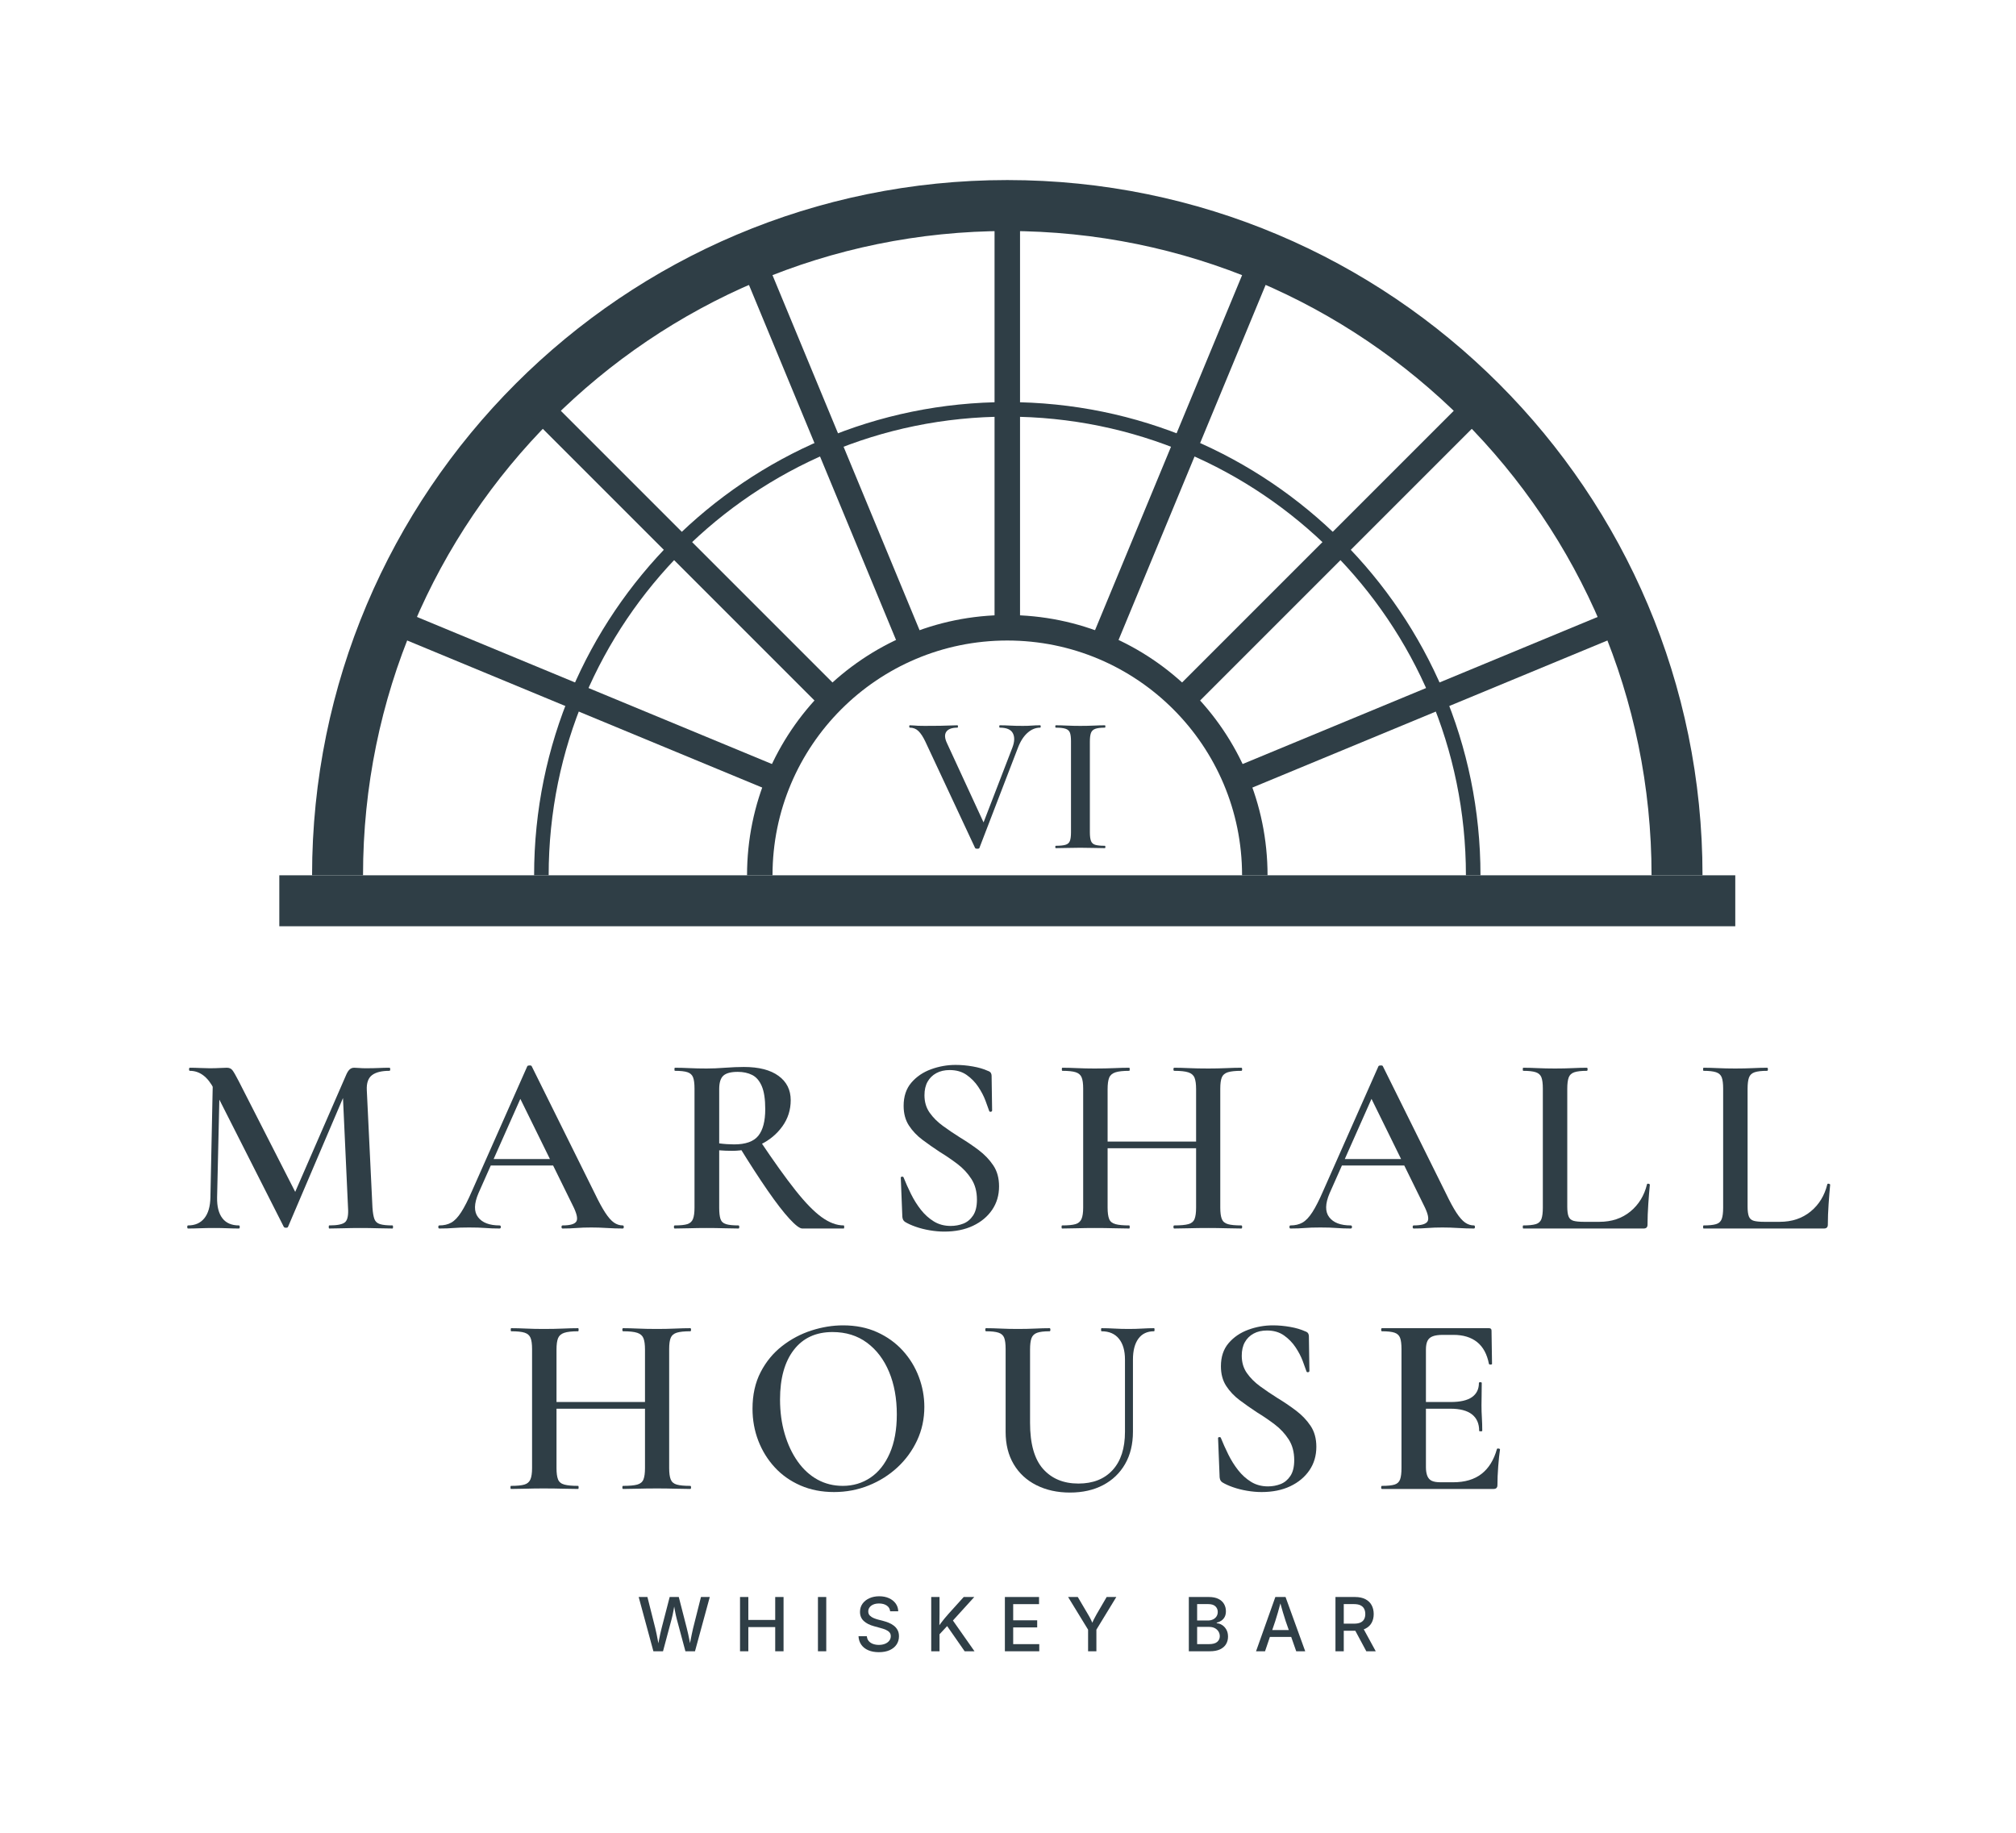
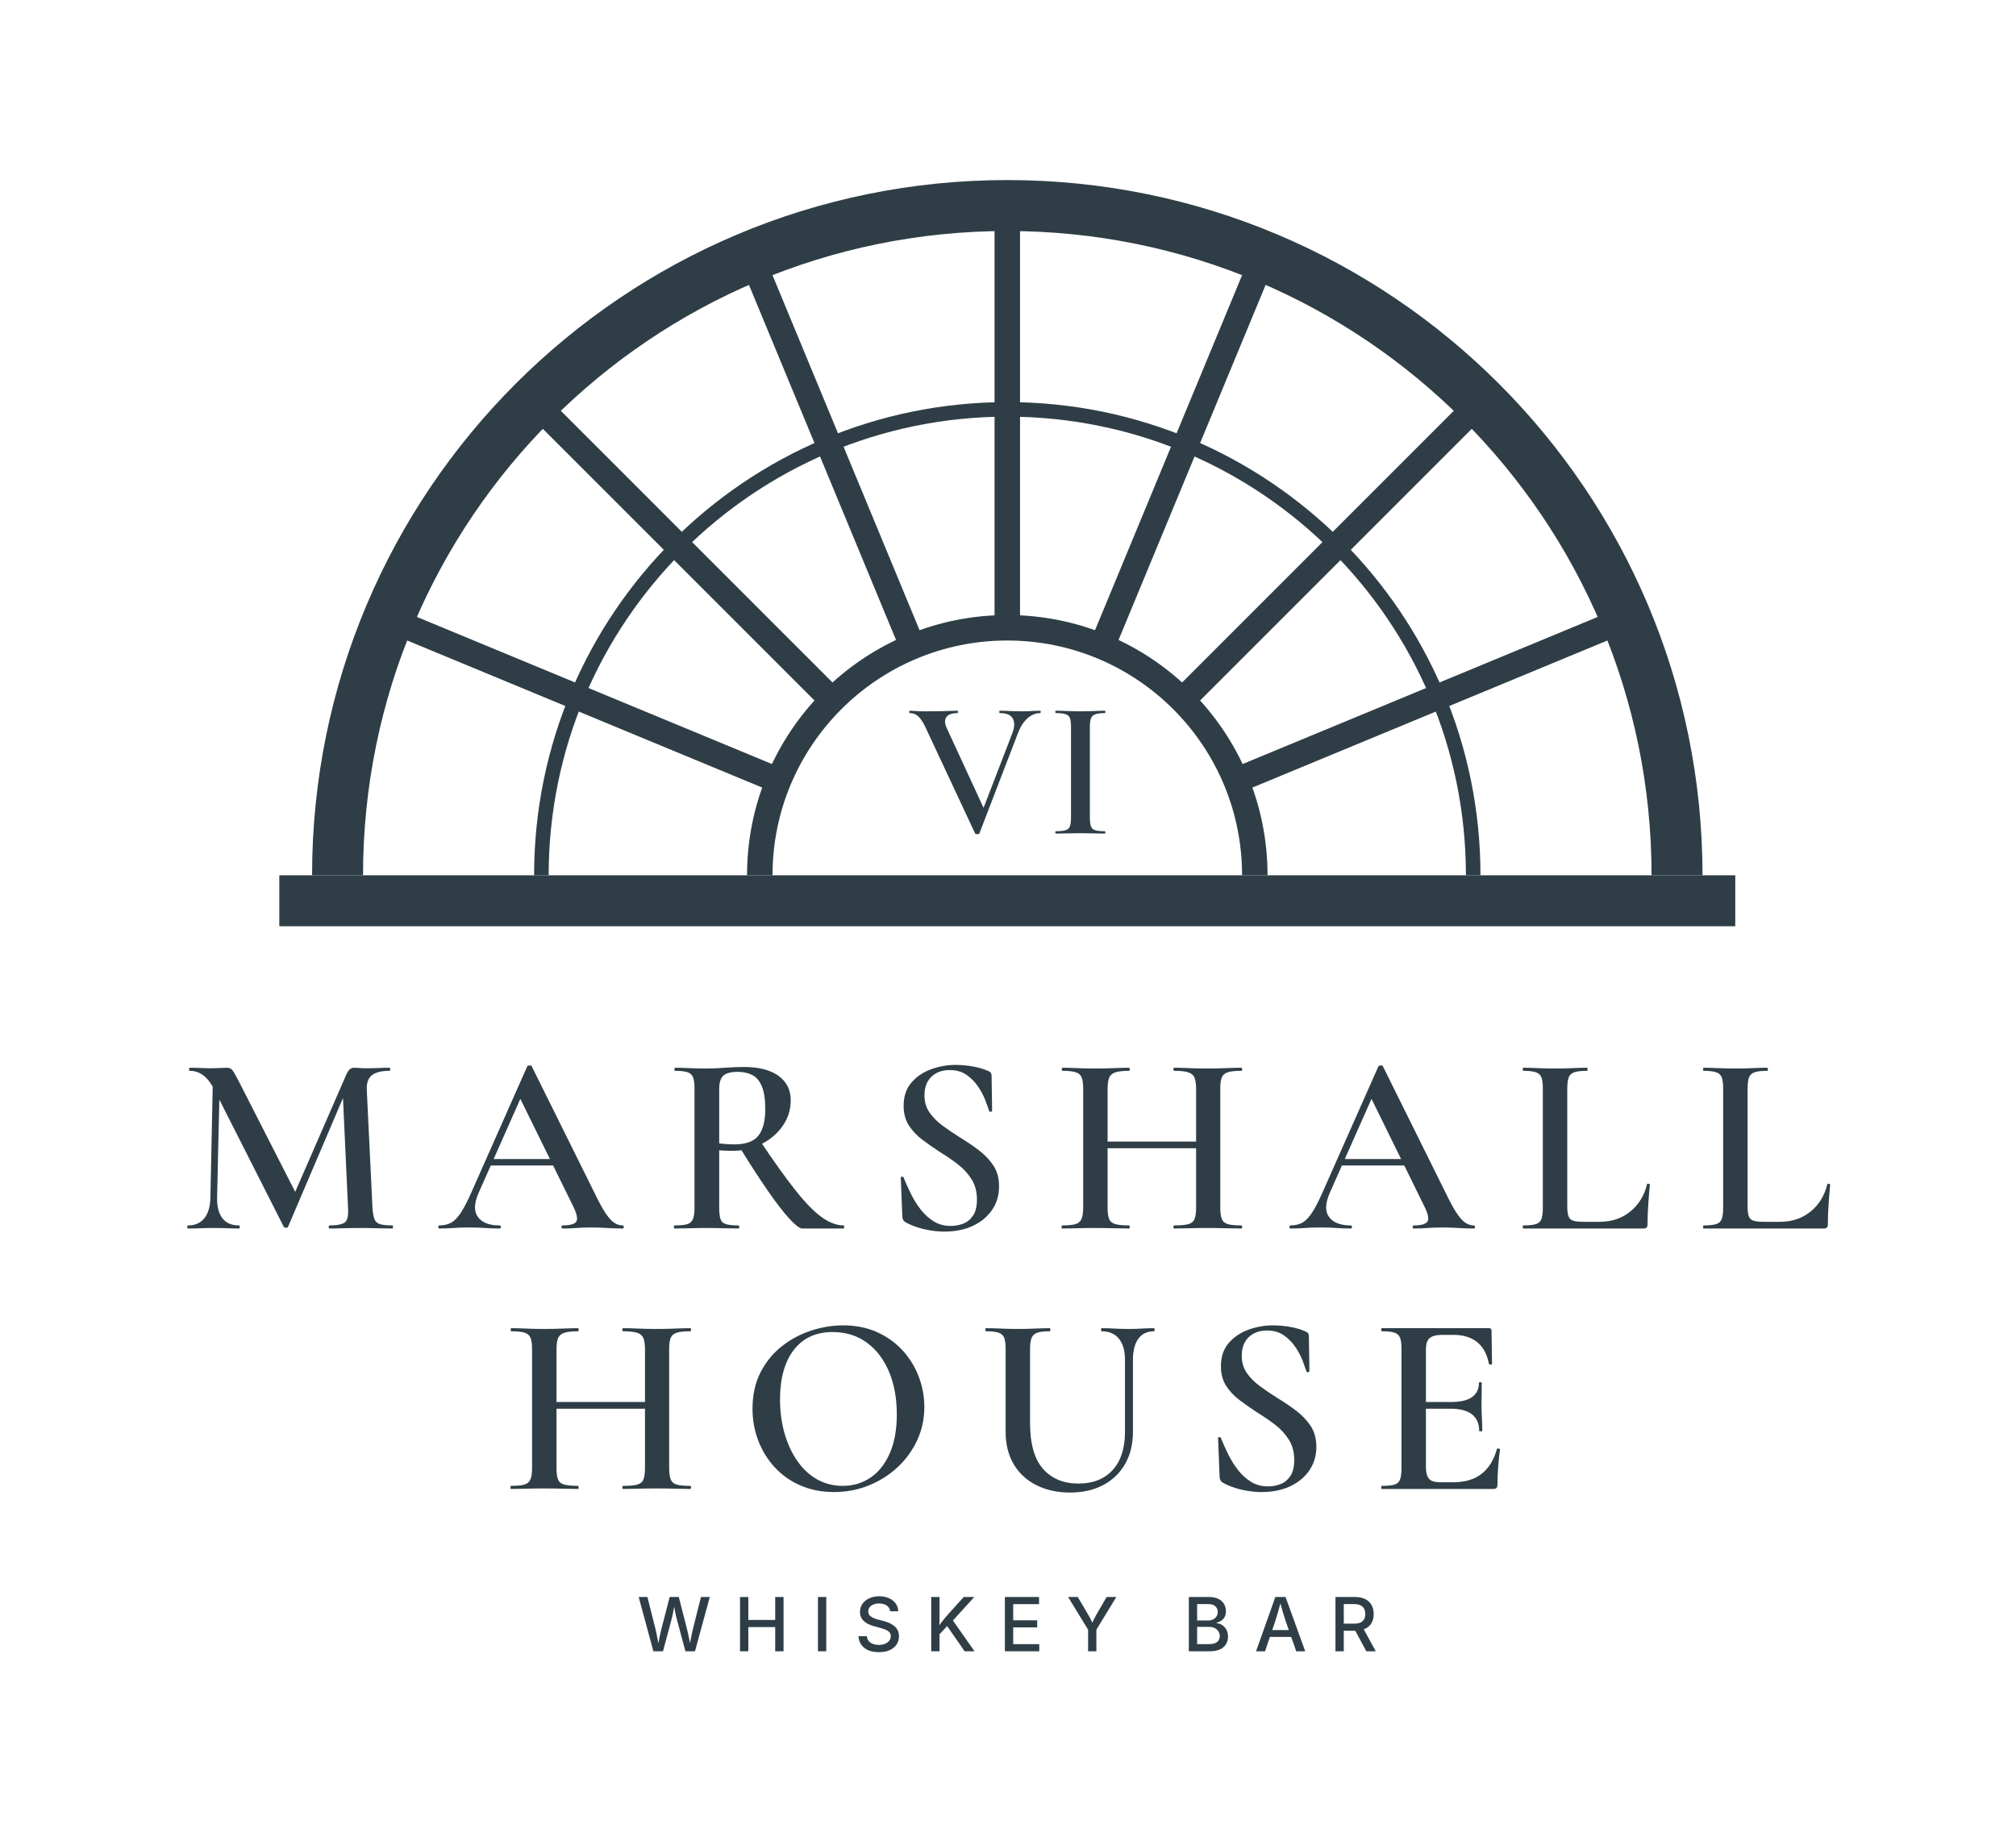
<svg xmlns="http://www.w3.org/2000/svg" viewBox="0 0 627 570" width="627" height="570">
  <g transform="translate(86.87 45.81) scale(2.2641)">
    <path d="M8.00 100 A92.00 92.00 0 0 1 192.00 100" fill="none" stroke="#2F3E46" stroke-width="7" />
    <path d="M36 100 A64 64 0 0 1 164 100" fill="none" stroke="#2F3E46" stroke-width="2" />
    <line x1="68.59" y1="86.99" x2="15.00" y2="64.79" stroke="#2F3E46" stroke-width="3.5" />
    <line x1="75.96" y1="75.96" x2="34.95" y2="34.95" stroke="#2F3E46" stroke-width="3.5" />
    <line x1="86.99" y1="68.59" x2="64.79" y2="15.00" stroke="#2F3E46" stroke-width="3.5" />
    <line x1="100.00" y1="66.00" x2="100.00" y2="8.00" stroke="#2F3E46" stroke-width="3.5" />
    <line x1="113.01" y1="68.59" x2="135.21" y2="15.00" stroke="#2F3E46" stroke-width="3.5" />
    <line x1="124.04" y1="75.96" x2="165.05" y2="34.95" stroke="#2F3E46" stroke-width="3.5" />
    <line x1="131.41" y1="86.99" x2="185.00" y2="64.79" stroke="#2F3E46" stroke-width="3.5" />
    <path d="M66 100 A34 34 0 0 1 134 100" fill="none" stroke="#2F3E46" stroke-width="3.5" />
    <rect x="0" y="100" width="200" height="7" fill="#2F3E46" />
-     <path transform="translate(86.53 96.27)" fill="#2F3E46" d="M17.982 -16.875Q18.063 -16.875 18.063 -16.713Q18.063 -16.551 17.982 -16.551Q17.037 -16.551 16.227 -15.822Q15.417 -15.093 14.904 -13.716L9.639 -0.027Q9.612 0.081 9.355 0.081Q9.099 0.081 9.045 -0.027L2.214 -14.634Q1.755 -15.606 1.269 -16.078Q0.783 -16.551 0.081 -16.551Q0.0 -16.551 0.0 -16.713Q0.0 -16.875 0.081 -16.875Q0.432 -16.875 0.661 -16.848Q0.891 -16.821 1.228 -16.808Q1.566 -16.794 2.133 -16.794Q3.429 -16.794 4.252 -16.808Q5.076 -16.821 5.63 -16.848Q6.183 -16.875 6.615 -16.875Q6.696 -16.875 6.696 -16.713Q6.696 -16.551 6.615 -16.551Q5.481 -16.551 5.089 -15.984Q4.698 -15.417 5.211 -14.364L10.422 -3.078L9.315 -1.215L14.175 -13.824Q14.634 -15.039 14.229 -15.795Q13.824 -16.551 12.447 -16.551Q12.366 -16.551 12.366 -16.713Q12.366 -16.875 12.447 -16.875Q13.176 -16.875 13.851 -16.834Q14.526 -16.794 15.606 -16.794Q16.362 -16.794 16.834 -16.834Q17.307 -16.875 17.982 -16.875Z" />
-     <path transform="translate(86.53 96.27)" fill="#2F3E46" d="M24.813 -2.187Q24.813 -1.404 24.962 -0.999Q25.11 -0.594 25.542 -0.459Q25.974 -0.324 26.865 -0.324Q26.946 -0.324 26.946 -0.162Q26.946 0.0 26.865 0.0Q26.19 0.0 25.353 -0.027Q24.516 -0.054 23.49 -0.054Q22.545 -0.054 21.681 -0.027Q20.817 0.0 20.142 0.0Q20.061 0.0 20.061 -0.162Q20.061 -0.324 20.142 -0.324Q21.006 -0.324 21.465 -0.459Q21.924 -0.594 22.072 -0.999Q22.221 -1.404 22.221 -2.187V-14.688Q22.221 -15.471 22.072 -15.863Q21.924 -16.254 21.465 -16.402Q21.006 -16.551 20.142 -16.551Q20.061 -16.551 20.061 -16.713Q20.061 -16.875 20.142 -16.875Q20.817 -16.875 21.681 -16.834Q22.545 -16.794 23.49 -16.794Q24.516 -16.794 25.367 -16.834Q26.217 -16.875 26.865 -16.875Q26.946 -16.875 26.946 -16.713Q26.946 -16.551 26.865 -16.551Q26.001 -16.551 25.556 -16.389Q25.11 -16.227 24.962 -15.822Q24.813 -15.417 24.813 -14.634Z" />
+     <path transform="translate(86.53 94.27)" fill="#2F3E46" d="M17.982 -16.875Q18.063 -16.875 18.063 -16.713Q18.063 -16.551 17.982 -16.551Q17.037 -16.551 16.227 -15.822Q15.417 -15.093 14.904 -13.716L9.639 -0.027Q9.612 0.081 9.355 0.081Q9.099 0.081 9.045 -0.027L2.214 -14.634Q1.755 -15.606 1.269 -16.078Q0.783 -16.551 0.081 -16.551Q0.0 -16.551 0.0 -16.713Q0.0 -16.875 0.081 -16.875Q0.432 -16.875 0.661 -16.848Q0.891 -16.821 1.228 -16.808Q1.566 -16.794 2.133 -16.794Q3.429 -16.794 4.252 -16.808Q5.076 -16.821 5.63 -16.848Q6.183 -16.875 6.615 -16.875Q6.696 -16.875 6.696 -16.713Q6.696 -16.551 6.615 -16.551Q5.481 -16.551 5.089 -15.984Q4.698 -15.417 5.211 -14.364L10.422 -3.078L9.315 -1.215L14.175 -13.824Q14.634 -15.039 14.229 -15.795Q13.824 -16.551 12.447 -16.551Q12.366 -16.551 12.366 -16.713Q12.366 -16.875 12.447 -16.875Q13.176 -16.875 13.851 -16.834Q14.526 -16.794 15.606 -16.794Q16.362 -16.794 16.834 -16.834Q17.307 -16.875 17.982 -16.875Z" />
+     <path transform="translate(86.53 94.27)" fill="#2F3E46" d="M24.813 -2.187Q24.813 -1.404 24.962 -0.999Q25.11 -0.594 25.542 -0.459Q25.974 -0.324 26.865 -0.324Q26.946 -0.324 26.946 -0.162Q26.946 0.0 26.865 0.0Q26.19 0.0 25.353 -0.027Q24.516 -0.054 23.49 -0.054Q22.545 -0.054 21.681 -0.027Q20.817 0.0 20.142 0.0Q20.061 0.0 20.061 -0.162Q20.061 -0.324 20.142 -0.324Q21.006 -0.324 21.465 -0.459Q21.924 -0.594 22.072 -0.999Q22.221 -1.404 22.221 -2.187V-14.688Q22.221 -15.471 22.072 -15.863Q21.924 -16.254 21.465 -16.402Q21.006 -16.551 20.142 -16.551Q20.061 -16.551 20.061 -16.713Q20.061 -16.875 20.142 -16.875Q20.817 -16.875 21.681 -16.834Q22.545 -16.794 23.49 -16.794Q24.516 -16.794 25.367 -16.834Q26.217 -16.875 26.865 -16.875Q26.946 -16.875 26.946 -16.713Q26.946 -16.551 26.865 -16.551Q26.001 -16.551 25.556 -16.389Q25.11 -16.227 24.962 -15.822Q24.813 -15.417 24.813 -14.634Z" />
  </g>
  <path transform="translate(56.00 382.07)" fill="#2F3E46" d="M9.44 -9.68 10.24 -48.16 12.4 -48.0 11.52 -9.68Q11.44 -5.44 13.16 -3.2Q14.88 -0.96 18.32 -0.96Q18.56 -0.96 18.56 -0.48Q18.56 0.0 18.32 0.0Q16.56 0.0 14.72 -0.08Q12.88 -0.16 10.56 -0.16Q8.16 -0.16 6.2 -0.08Q4.24 0.0 2.48 0.0Q2.24 0.0 2.24 -0.48Q2.24 -0.96 2.48 -0.96Q5.76 -0.96 7.56 -3.2Q9.36 -5.44 9.44 -9.68ZM66.08 -0.96Q66.24 -0.96 66.24 -0.48Q66.24 0.0 66.08 0.0Q64.0 0.0 61.44 -0.08Q58.88 -0.16 56.08 -0.16Q53.28 -0.16 50.84 -0.08Q48.4 0.0 46.4 0.0Q46.24 0.0 46.24 -0.48Q46.24 -0.96 46.4 -0.96Q50.24 -0.96 51.36 -2.0Q52.48 -3.04 52.24 -6.48L50.56 -43.04L54.08 -48.56L33.6 -0.56Q33.52 -0.24 32.96 -0.24Q32.4 -0.24 32.24 -0.56L10.56 -43.36Q7.68 -49.04 3.04 -49.04Q2.8 -49.04 2.8 -49.52Q2.8 -50.0 3.04 -50.0Q4.56 -50.0 6.28 -49.92Q8.0 -49.84 9.2 -49.84Q10.96 -49.84 12.36 -49.92Q13.76 -50.0 14.56 -50.0Q15.68 -50.0 16.28 -49.24Q16.88 -48.48 18.24 -45.84L36.24 -10.56L32.8 -4.48L51.76 -48.0Q52.24 -49.04 52.8 -49.52Q53.36 -50.0 54.16 -50.0Q54.88 -50.0 55.72 -49.92Q56.56 -49.84 57.76 -49.84Q60.16 -49.84 61.84 -49.92Q63.52 -50.0 65.12 -50.0Q65.36 -50.0 65.36 -49.52Q65.36 -49.04 65.12 -49.04Q61.44 -49.04 59.68 -47.68Q57.92 -46.32 58.08 -43.04L59.84 -6.48Q60.0 -4.16 60.44 -2.96Q60.88 -1.76 62.2 -1.36Q63.52 -0.96 66.08 -0.96Z" />
  <path transform="translate(56.00 382.07)" fill="#2F3E46" d="M95.12 -19.6 96.16 -21.6H118.56L119.12 -19.6ZM137.68 -0.96Q138.0 -0.96 138.0 -0.48Q138.0 0.0 137.68 0.0Q135.28 0.0 132.76 -0.16Q130.24 -0.32 127.92 -0.32Q125.28 -0.32 123.32 -0.16Q121.36 0.0 118.96 0.0Q118.64 0.0 118.64 -0.48Q118.64 -0.96 118.96 -0.96Q122.56 -0.96 123.28 -2.24Q124.0 -3.52 122.08 -7.28L105.36 -41.28L108.64 -46.64L92.8 -10.96Q90.72 -6.08 92.68 -3.52Q94.64 -0.96 99.36 -0.96Q99.76 -0.96 99.76 -0.48Q99.76 0.0 99.36 0.0Q96.96 0.0 94.96 -0.16Q92.96 -0.32 89.92 -0.32Q86.88 -0.32 85.08 -0.16Q83.28 0.0 80.64 0.0Q80.32 0.0 80.32 -0.48Q80.32 -0.96 80.64 -0.96Q82.8 -0.96 84.36 -1.84Q85.92 -2.72 87.44 -5.08Q88.96 -7.44 90.8 -11.68L108.0 -50.48Q108.16 -50.72 108.72 -50.72Q109.28 -50.72 109.36 -50.48L128.96 -10.96Q130.8 -7.12 132.24 -4.92Q133.68 -2.72 134.96 -1.84Q136.24 -0.96 137.68 -0.96Z" />
  <path transform="translate(56.00 382.07)" fill="#2F3E46" d="M193.52 0.0Q192.32 0.0 189.52 -3.04Q186.72 -6.08 182.76 -11.8Q178.8 -17.52 173.92 -25.44L180.32 -27.36Q186.8 -17.68 191.4 -11.88Q196 -6.08 199.56 -3.52Q203.12 -0.96 206.4 -0.96Q206.56 -0.96 206.56 -0.48Q206.56 0.0 206.4 0.0Q201.36 0.0 198.2 0.0Q195.04 0.0 193.52 0.0ZM175.36 -50.24Q182.32 -50.24 186.12 -47.48Q189.92 -44.72 189.92 -39.92Q189.92 -35.36 187.32 -31.76Q184.72 -28.16 180.6 -26.16Q176.48 -24.16 171.76 -24.16Q170.8 -24.16 169.68 -24.2Q168.56 -24.24 167.68 -24.32V-6.48Q167.68 -4.16 168.08 -2.96Q168.48 -1.76 169.8 -1.36Q171.12 -0.96 173.68 -0.96Q173.92 -0.96 173.92 -0.48Q173.92 0.0 173.68 0.0Q171.68 0.0 169.2 -0.08Q166.72 -0.16 163.76 -0.16Q160.96 -0.16 158.4 -0.08Q155.84 0.0 153.84 0.0Q153.6 0.0 153.6 -0.48Q153.6 -0.96 153.84 -0.96Q156.48 -0.96 157.76 -1.36Q159.04 -1.76 159.52 -2.96Q160 -4.16 160 -6.48V-43.52Q160 -45.84 159.56 -47.0Q159.12 -48.16 157.84 -48.6Q156.56 -49.04 153.92 -49.04Q153.76 -49.04 153.76 -49.52Q153.76 -50.0 153.92 -50.0Q155.92 -50.0 158.44 -49.88Q160.96 -49.76 163.76 -49.76Q166.32 -49.76 169.52 -50.0Q172.72 -50.24 175.36 -50.24ZM182 -37.12Q182 -41.76 180.92 -44.28Q179.84 -46.8 177.92 -47.76Q176 -48.72 173.44 -48.72Q170.32 -48.72 169.0 -47.56Q167.68 -46.4 167.68 -43.36V-26.48Q168.8 -26.32 170.08 -26.24Q171.36 -26.16 172.32 -26.16Q177.68 -26.16 179.84 -28.84Q182 -31.52 182 -37.12Z" />
  <path transform="translate(56.00 382.07)" fill="#2F3E46" d="M231.52 -41.44Q231.52 -38.32 233.12 -36.04Q234.72 -33.76 237.24 -31.92Q239.76 -30.08 242.56 -28.32Q245.6 -26.48 248.36 -24.4Q251.12 -22.32 252.92 -19.64Q254.72 -16.96 254.72 -13.12Q254.72 -8.96 252.56 -5.8Q250.4 -2.64 246.6 -0.84Q242.8 0.96 237.68 0.96Q235.52 0.96 233.16 0.56Q230.8 0.16 228.76 -0.56Q226.72 -1.28 225.44 -2.08Q225.12 -2.32 224.92 -2.64Q224.72 -2.96 224.64 -3.6L224.16 -15.68Q224.08 -16.08 224.52 -16.12Q224.96 -16.16 225.04 -15.84Q226 -13.44 227.32 -10.76Q228.64 -8.08 230.4 -5.84Q232.16 -3.6 234.44 -2.2Q236.72 -0.8 239.68 -0.8Q241.76 -0.8 243.6 -1.52Q245.44 -2.24 246.64 -4.04Q247.84 -5.84 247.84 -8.96Q247.84 -12.72 246.12 -15.4Q244.4 -18.08 241.76 -20.08Q239.12 -22.08 236.24 -23.84Q233.44 -25.68 230.88 -27.6Q228.32 -29.52 226.68 -32.04Q225.04 -34.56 225.04 -38.16Q225.04 -42.56 227.44 -45.36Q229.84 -48.16 233.56 -49.52Q237.28 -50.88 241.2 -50.88Q243.84 -50.88 246.56 -50.4Q249.28 -49.92 251.2 -49.04Q251.92 -48.8 252.16 -48.4Q252.4 -48.0 252.4 -47.52L252.56 -36.72Q252.56 -36.4 252.2 -36.32Q251.84 -36.24 251.68 -36.48Q251.28 -37.68 250.48 -39.8Q249.68 -41.92 248.24 -44.08Q246.8 -46.24 244.64 -47.76Q242.48 -49.28 239.36 -49.28Q236.96 -49.28 235.2 -48.32Q233.44 -47.36 232.48 -45.64Q231.52 -43.92 231.52 -41.44Z" />
  <path transform="translate(56.00 382.07)" fill="#2F3E46" d="M316 -43.36Q316 -45.68 315.52 -46.88Q315.04 -48.08 313.6 -48.56Q312.16 -49.04 309.2 -49.04Q308.96 -49.04 308.96 -49.52Q308.96 -50.0 309.2 -50.0Q311.2 -50.0 313.8 -49.88Q316.4 -49.76 319.84 -49.76Q322.64 -49.76 325.36 -49.88Q328.08 -50.0 330.08 -50.0Q330.32 -50.0 330.32 -49.52Q330.32 -49.04 330.08 -49.04Q327.28 -49.04 325.88 -48.6Q324.48 -48.16 324.0 -47.0Q323.52 -45.84 323.52 -43.52V-6.48Q323.52 -4.16 324.0 -2.96Q324.48 -1.76 325.88 -1.36Q327.28 -0.96 330.08 -0.96Q330.32 -0.96 330.32 -0.48Q330.32 0.0 330.08 0.0Q328.08 0.0 325.36 -0.08Q322.64 -0.16 319.84 -0.16Q316.4 -0.16 313.8 -0.08Q311.2 0.0 309.2 0.0Q308.96 0.0 308.96 -0.48Q308.96 -0.96 309.2 -0.96Q312.16 -0.96 313.6 -1.36Q315.04 -1.76 315.52 -2.96Q316 -4.16 316 -6.48ZM284.4 -24.96V-27.04H319.44V-24.96ZM280.88 -6.48V-43.52Q280.88 -45.84 280.4 -47.0Q279.92 -48.16 278.56 -48.6Q277.2 -49.04 274.4 -49.04Q274.24 -49.04 274.24 -49.52Q274.24 -50.0 274.4 -50.0Q276.48 -50.0 279.04 -49.88Q281.6 -49.76 284.4 -49.76Q287.84 -49.76 290.48 -49.88Q293.12 -50.0 295.2 -50.0Q295.36 -50.0 295.36 -49.52Q295.36 -49.04 295.2 -49.04Q292.32 -49.04 290.88 -48.56Q289.44 -48.08 288.96 -46.88Q288.48 -45.68 288.48 -43.36V-6.48Q288.48 -4.16 288.96 -2.96Q289.44 -1.76 290.92 -1.36Q292.4 -0.96 295.2 -0.96Q295.36 -0.96 295.36 -0.48Q295.36 0.0 295.2 0.0Q293.04 0.0 290.44 -0.08Q287.84 -0.16 284.4 -0.16Q281.6 -0.16 278.96 -0.08Q276.32 0.0 274.32 0.0Q274.16 0.0 274.16 -0.48Q274.16 -0.96 274.32 -0.96Q277.12 -0.96 278.48 -1.36Q279.84 -1.76 280.36 -2.96Q280.88 -4.16 280.88 -6.48Z" />
  <path transform="translate(56.00 382.07)" fill="#2F3E46" d="M359.84 -19.6 360.88 -21.6H383.28L383.84 -19.6ZM402.4 -0.96Q402.72 -0.96 402.72 -0.48Q402.72 0.0 402.4 0.0Q400 0.0 397.48 -0.16Q394.96 -0.32 392.64 -0.32Q390 -0.32 388.04 -0.16Q386.08 0.0 383.68 0.0Q383.36 0.0 383.36 -0.48Q383.36 -0.96 383.68 -0.96Q387.28 -0.96 388.0 -2.24Q388.72 -3.52 386.8 -7.28L370.08 -41.28L373.36 -46.64L357.52 -10.96Q355.44 -6.08 357.4 -3.52Q359.36 -0.96 364.08 -0.96Q364.48 -0.96 364.48 -0.48Q364.48 0.0 364.08 0.0Q361.68 0.0 359.68 -0.16Q357.68 -0.32 354.64 -0.32Q351.6 -0.32 349.8 -0.16Q348 0.0 345.36 0.0Q345.04 0.0 345.04 -0.48Q345.04 -0.96 345.36 -0.96Q347.52 -0.96 349.08 -1.84Q350.64 -2.72 352.16 -5.08Q353.68 -7.44 355.52 -11.68L372.72 -50.48Q372.88 -50.72 373.44 -50.72Q374 -50.72 374.08 -50.48L393.68 -10.96Q395.52 -7.12 396.96 -4.92Q398.4 -2.72 399.68 -1.84Q400.96 -0.96 402.4 -0.96Z" />
  <path transform="translate(56.00 382.07)" fill="#2F3E46" d="M431.44 -43.44V-6.8Q431.44 -4.8 431.84 -3.76Q432.24 -2.72 433.36 -2.4Q434.48 -2.08 436.64 -2.08H441.44Q447.12 -2.08 451.04 -5.28Q454.96 -8.48 456.24 -13.76Q456.32 -14.0 456.72 -13.92Q457.12 -13.84 457.12 -13.6Q456.88 -11.12 456.64 -7.64Q456.4 -4.16 456.4 -1.2Q456.4 0.0 455.2 0.0H417.76Q417.6 0.0 417.6 -0.48Q417.6 -0.96 417.76 -0.96Q420.32 -0.96 421.64 -1.36Q422.96 -1.76 423.4 -2.96Q423.84 -4.16 423.84 -6.48V-43.52Q423.84 -45.84 423.4 -47.0Q422.96 -48.16 421.64 -48.6Q420.32 -49.04 417.76 -49.04Q417.6 -49.04 417.6 -49.52Q417.6 -50.0 417.76 -50.0Q419.68 -50.0 422.24 -49.88Q424.8 -49.76 427.6 -49.76Q430.56 -49.76 433.08 -49.88Q435.6 -50.0 437.52 -50.0Q437.76 -50.0 437.76 -49.52Q437.76 -49.04 437.52 -49.04Q434.96 -49.04 433.64 -48.6Q432.32 -48.16 431.88 -46.96Q431.44 -45.76 431.44 -43.44Z" />
  <path transform="translate(56.00 382.07)" fill="#2F3E46" d="M487.52 -43.44V-6.8Q487.52 -4.8 487.92 -3.76Q488.32 -2.72 489.44 -2.4Q490.56 -2.08 492.72 -2.08H497.52Q503.2 -2.08 507.12 -5.28Q511.04 -8.48 512.32 -13.76Q512.4 -14.0 512.8 -13.92Q513.2 -13.84 513.2 -13.6Q512.96 -11.12 512.72 -7.64Q512.48 -4.16 512.48 -1.2Q512.48 0.0 511.28 0.0H473.84Q473.68 0.0 473.68 -0.48Q473.68 -0.96 473.84 -0.96Q476.4 -0.96 477.72 -1.36Q479.04 -1.76 479.48 -2.96Q479.92 -4.16 479.92 -6.48V-43.52Q479.92 -45.84 479.48 -47.0Q479.04 -48.16 477.72 -48.6Q476.4 -49.04 473.84 -49.04Q473.68 -49.04 473.68 -49.52Q473.68 -50.0 473.84 -50.0Q475.76 -50.0 478.32 -49.88Q480.88 -49.76 483.68 -49.76Q486.64 -49.76 489.16 -49.88Q491.68 -50.0 493.6 -50.0Q493.84 -50.0 493.84 -49.52Q493.84 -49.04 493.6 -49.04Q491.04 -49.04 489.72 -48.6Q488.4 -48.16 487.96 -46.96Q487.52 -45.76 487.52 -43.44Z" />
  <path transform="translate(156.36 463.07)" fill="#2F3E46" d="M44.24 -43.36Q44.24 -45.68 43.76 -46.88Q43.28 -48.08 41.84 -48.56Q40.4 -49.04 37.44 -49.04Q37.2 -49.04 37.2 -49.52Q37.2 -50.0 37.44 -50.0Q39.44 -50.0 42.04 -49.88Q44.64 -49.76 48.08 -49.76Q50.88 -49.76 53.6 -49.88Q56.32 -50.0 58.32 -50.0Q58.56 -50.0 58.56 -49.52Q58.56 -49.04 58.32 -49.04Q55.52 -49.04 54.12 -48.6Q52.72 -48.16 52.24 -47.0Q51.76 -45.84 51.76 -43.52V-6.48Q51.76 -4.16 52.24 -2.96Q52.72 -1.76 54.12 -1.36Q55.52 -0.96 58.32 -0.96Q58.56 -0.96 58.56 -0.48Q58.56 0.0 58.32 0.0Q56.32 0.0 53.6 -0.08Q50.88 -0.16 48.08 -0.16Q44.64 -0.16 42.04 -0.08Q39.44 0.0 37.44 0.0Q37.2 0.0 37.2 -0.48Q37.2 -0.96 37.44 -0.96Q40.4 -0.96 41.84 -1.36Q43.28 -1.76 43.76 -2.96Q44.24 -4.16 44.24 -6.48ZM12.64 -24.96V-27.04H47.68V-24.96ZM9.12 -6.48V-43.52Q9.12 -45.84 8.64 -47.0Q8.16 -48.16 6.8 -48.6Q5.44 -49.04 2.64 -49.04Q2.48 -49.04 2.48 -49.52Q2.48 -50.0 2.64 -50.0Q4.72 -50.0 7.28 -49.88Q9.84 -49.76 12.64 -49.76Q16.08 -49.76 18.72 -49.88Q21.36 -50.0 23.44 -50.0Q23.6 -50.0 23.6 -49.52Q23.6 -49.04 23.44 -49.04Q20.56 -49.04 19.12 -48.56Q17.68 -48.08 17.2 -46.88Q16.72 -45.68 16.72 -43.36V-6.48Q16.72 -4.16 17.2 -2.96Q17.68 -1.76 19.16 -1.36Q20.64 -0.96 23.44 -0.96Q23.6 -0.96 23.6 -0.48Q23.6 0.0 23.44 0.0Q21.28 0.0 18.68 -0.08Q16.08 -0.16 12.64 -0.16Q9.84 -0.16 7.2 -0.08Q4.56 0.0 2.56 0.0Q2.4 0.0 2.4 -0.48Q2.4 -0.96 2.56 -0.96Q5.36 -0.96 6.72 -1.36Q8.08 -1.76 8.6 -2.96Q9.12 -4.16 9.12 -6.48Z" />
  <path transform="translate(156.36 463.07)" fill="#2F3E46" d="M103.04 0.96Q97.28 0.96 92.6 -1.08Q87.92 -3.12 84.6 -6.72Q81.28 -10.32 79.48 -15.0Q77.68 -19.68 77.68 -24.96Q77.68 -31.44 80.2 -36.32Q82.72 -41.2 86.88 -44.44Q91.04 -47.68 96.0 -49.28Q100.96 -50.88 105.84 -50.88Q111.76 -50.88 116.44 -48.76Q121.12 -46.64 124.4 -43.04Q127.68 -39.44 129.4 -34.88Q131.12 -30.32 131.12 -25.52Q131.12 -19.92 128.88 -15.12Q126.64 -10.32 122.76 -6.72Q118.88 -3.12 113.8 -1.08Q108.72 0.96 103.04 0.96ZM105.76 -0.96Q110.56 -0.96 114.36 -3.52Q118.16 -6.08 120.36 -11.08Q122.56 -16.08 122.56 -23.2Q122.56 -30.64 120.16 -36.4Q117.76 -42.16 113.28 -45.48Q108.8 -48.8 102.56 -48.8Q94.8 -48.8 90.52 -43.24Q86.24 -37.68 86.24 -27.84Q86.24 -22.08 87.68 -17.16Q89.12 -12.24 91.72 -8.56Q94.32 -4.88 97.88 -2.92Q101.44 -0.96 105.76 -0.96Z" />
  <path transform="translate(156.36 463.07)" fill="#2F3E46" d="M193.52 -40.24Q193.52 -44.4 191.64 -46.72Q189.76 -49.04 186.24 -49.04Q186.08 -49.04 186.08 -49.52Q186.08 -50.0 186.24 -50.0Q188.24 -50.0 190.28 -49.88Q192.32 -49.76 194.72 -49.76Q196.8 -49.76 198.84 -49.88Q200.88 -50.0 202.56 -50.0Q202.72 -50.0 202.72 -49.52Q202.72 -49.04 202.56 -49.04Q199.36 -49.04 197.68 -46.72Q196.0 -44.4 196.0 -40.24V-17.84Q196.0 -12.0 193.56 -7.76Q191.12 -3.52 186.72 -1.2Q182.32 1.12 176.4 1.12Q170.56 1.12 166.0 -1.16Q161.44 -3.44 158.92 -7.68Q156.4 -11.92 156.4 -17.76V-43.52Q156.4 -45.84 155.96 -47.0Q155.52 -48.16 154.2 -48.6Q152.88 -49.04 150.32 -49.04Q150.08 -49.04 150.08 -49.52Q150.08 -50.0 150.32 -50.0Q152.32 -50.0 154.84 -49.88Q157.36 -49.76 160.16 -49.76Q163.12 -49.76 165.6 -49.88Q168.08 -50.0 170.08 -50.0Q170.32 -50.0 170.32 -49.52Q170.32 -49.04 170.08 -49.04Q167.44 -49.04 166.16 -48.56Q164.88 -48.08 164.44 -46.88Q164.0 -45.68 164.0 -43.36V-20.56Q164.0 -10.8 168.04 -6.24Q172.08 -1.68 179.04 -1.68Q185.84 -1.68 189.68 -5.88Q193.52 -10.08 193.52 -17.76Z" />
  <path transform="translate(156.36 463.07)" fill="#2F3E46" d="M229.84 -41.44Q229.84 -38.32 231.44 -36.04Q233.04 -33.76 235.56 -31.92Q238.08 -30.08 240.88 -28.32Q243.92 -26.48 246.68 -24.4Q249.44 -22.32 251.24 -19.64Q253.04 -16.96 253.04 -13.12Q253.04 -8.96 250.88 -5.8Q248.72 -2.64 244.92 -0.84Q241.12 0.96 236.0 0.96Q233.84 0.96 231.48 0.56Q229.12 0.16 227.08 -0.56Q225.04 -1.28 223.76 -2.08Q223.44 -2.32 223.24 -2.64Q223.04 -2.96 222.96 -3.6L222.48 -15.68Q222.4 -16.08 222.84 -16.12Q223.28 -16.16 223.36 -15.84Q224.32 -13.44 225.64 -10.76Q226.96 -8.08 228.72 -5.84Q230.48 -3.6 232.76 -2.2Q235.04 -0.8 238.0 -0.8Q240.08 -0.8 241.92 -1.52Q243.76 -2.24 244.96 -4.04Q246.16 -5.84 246.16 -8.96Q246.16 -12.72 244.44 -15.4Q242.72 -18.08 240.08 -20.08Q237.44 -22.08 234.56 -23.84Q231.76 -25.68 229.2 -27.6Q226.64 -29.52 225.0 -32.04Q223.36 -34.56 223.36 -38.16Q223.36 -42.56 225.76 -45.36Q228.16 -48.16 231.88 -49.52Q235.6 -50.88 239.52 -50.88Q242.16 -50.88 244.88 -50.4Q247.6 -49.92 249.52 -49.04Q250.24 -48.8 250.48 -48.4Q250.72 -48.0 250.72 -47.52L250.88 -36.72Q250.88 -36.4 250.52 -36.32Q250.16 -36.24 250.0 -36.48Q249.6 -37.68 248.8 -39.8Q248.0 -41.92 246.56 -44.08Q245.12 -46.24 242.96 -47.76Q240.8 -49.28 237.68 -49.28Q235.28 -49.28 233.52 -48.32Q231.76 -47.36 230.8 -45.64Q229.84 -43.92 229.84 -41.44Z" />
  <path transform="translate(156.36 463.07)" fill="#2F3E46" d="M308.16 0.0H273.44Q273.2 0.0 273.2 -0.48Q273.2 -0.96 273.44 -0.96Q276.08 -0.96 277.36 -1.36Q278.64 -1.76 279.08 -2.96Q279.52 -4.16 279.52 -6.48V-43.52Q279.52 -45.84 279.08 -47.0Q278.64 -48.16 277.36 -48.6Q276.08 -49.04 273.44 -49.04Q273.2 -49.04 273.2 -49.52Q273.2 -50.0 273.44 -50.0H306.72Q307.52 -50.0 307.52 -49.28L307.68 -38.88Q307.68 -38.72 307.28 -38.68Q306.88 -38.64 306.72 -38.88Q305.84 -43.44 303.04 -45.68Q300.24 -47.92 295.68 -47.92H292.4Q290.4 -47.92 289.24 -47.48Q288.08 -47.04 287.6 -46.04Q287.12 -45.04 287.12 -43.36V-6.8Q287.12 -5.12 287.56 -4.04Q288.0 -2.96 288.96 -2.52Q289.92 -2.08 291.68 -2.08H295.6Q301.04 -2.08 304.4 -4.68Q307.76 -7.28 309.2 -12.4Q309.28 -12.64 309.72 -12.56Q310.16 -12.48 310.16 -12.32Q309.84 -10.08 309.6 -6.96Q309.36 -3.84 309.36 -1.2Q309.36 0.0 308.16 0.0ZM303.68 -18.08Q303.68 -21.44 301.44 -23.2Q299.2 -24.96 294.72 -24.96H283.52V-27.04H294.8Q299.28 -27.04 301.44 -28.56Q303.6 -30.08 303.6 -32.96Q303.6 -33.2 304.04 -33.2Q304.48 -33.2 304.48 -32.96Q304.48 -30.4 304.44 -28.96Q304.4 -27.52 304.4 -26.0Q304.4 -24.08 304.52 -22.2Q304.64 -20.32 304.64 -18.08Q304.64 -17.92 304.16 -17.92Q303.68 -17.92 303.68 -18.08Z" />
  <path transform="translate(198.06 513.55)" fill="#2F3E46" d="M5.154 0.0 0.578 -16.879H3.296L5.732 -7.205Q5.959 -6.31 6.151 -5.347Q6.344 -4.384 6.531 -3.398Q6.718 -2.413 6.888 -1.427H6.502Q6.684 -2.413 6.876 -3.398Q7.069 -4.384 7.273 -5.347Q7.477 -6.31 7.714 -7.205L10.218 -16.879H13.05L15.531 -7.205Q15.769 -6.31 15.973 -5.347Q16.177 -4.384 16.375 -3.398Q16.573 -2.413 16.754 -1.427H16.346Q16.528 -2.413 16.709 -3.398Q16.89 -4.384 17.1 -5.347Q17.309 -6.31 17.513 -7.205L19.949 -16.879H22.69L18.091 0.0H15.112L12.427 -10.003Q12.121 -11.181 11.861 -12.563Q11.6 -13.945 11.328 -15.599H11.917Q11.634 -14.013 11.402 -12.665Q11.17 -11.317 10.818 -10.003L8.145 0.0Z" />
  <path transform="translate(198.06 513.55)" fill="#2F3E46" d="M32.097 0.0V-16.879H34.68V-9.742H43.04V-16.879H45.634V0.0H43.04V-7.522H34.68V0.0Z" />
  <path transform="translate(198.06 513.55)" fill="#2F3E46" d="M58.915 -16.879V0.0H56.332V-16.879Z" />
  <path transform="translate(198.06 513.55)" fill="#2F3E46" d="M75.278 0.283Q73.386 0.283 71.992 -0.317Q70.599 -0.918 69.812 -2.033Q69.025 -3.149 68.945 -4.69H71.539Q71.619 -3.772 72.134 -3.172Q72.65 -2.571 73.476 -2.277Q74.303 -1.982 75.266 -1.982Q76.342 -1.982 77.175 -2.317Q78.008 -2.651 78.495 -3.268Q78.982 -3.886 78.982 -4.701Q78.982 -5.438 78.557 -5.908Q78.132 -6.378 77.413 -6.689Q76.694 -7.001 75.776 -7.239L73.805 -7.782Q71.732 -8.338 70.571 -9.425Q69.41 -10.512 69.41 -12.246Q69.41 -13.707 70.197 -14.8Q70.984 -15.893 72.338 -16.499Q73.692 -17.105 75.391 -17.105Q77.124 -17.105 78.444 -16.499Q79.764 -15.893 80.517 -14.84Q81.27 -13.786 81.304 -12.438H78.789Q78.665 -13.594 77.719 -14.228Q76.773 -14.862 75.334 -14.862Q74.315 -14.862 73.561 -14.545Q72.808 -14.228 72.395 -13.667Q71.981 -13.107 71.981 -12.393Q71.981 -11.589 72.474 -11.096Q72.967 -10.603 73.675 -10.314Q74.383 -10.025 75.028 -9.855L76.671 -9.425Q77.475 -9.221 78.331 -8.876Q79.186 -8.53 79.911 -7.981Q80.636 -7.431 81.083 -6.621Q81.531 -5.811 81.531 -4.667Q81.531 -3.24 80.794 -2.118Q80.058 -0.997 78.659 -0.357Q77.26 0.283 75.278 0.283Z" />
  <path transform="translate(198.06 513.55)" fill="#2F3E46" d="M93.396 -4.486V-7.069Q93.951 -7.918 94.5 -8.666Q95.05 -9.414 95.65 -10.139Q96.251 -10.864 96.93 -11.634L101.665 -16.879H104.951L97.78 -8.983L97.61 -9.017ZM91.561 0.0V-16.879H94.144V-11.487L94.098 -7.635L94.144 -6.366V0.0ZM101.96 0.0 96.217 -8.258 97.836 -10.241 105.019 0.0Z" />
  <path transform="translate(198.06 513.55)" fill="#2F3E46" d="M114.471 0.0V-16.879H125.096V-14.659H117.054V-9.629H124.519V-7.42H117.054V-2.22H125.164V0.0Z" />
  <path transform="translate(198.06 513.55)" fill="#2F3E46" d="M140.349 0.0V-6.718L134.13 -16.879H137.143L140.315 -11.498Q140.847 -10.614 141.249 -9.799Q141.651 -8.983 142.082 -7.782H141.255Q141.685 -9.006 142.088 -9.827Q142.49 -10.648 142.988 -11.498L146.126 -16.879H149.128L142.931 -6.718V0.0Z" />
  <path transform="translate(198.06 513.55)" fill="#2F3E46" d="M171.68 0.0V-16.879H177.899Q179.7 -16.879 180.878 -16.29Q182.057 -15.701 182.634 -14.698Q183.212 -13.696 183.212 -12.45Q183.212 -11.396 182.827 -10.677Q182.442 -9.957 181.79 -9.521Q181.139 -9.085 180.357 -8.881V-8.711Q181.207 -8.677 182.011 -8.173Q182.816 -7.669 183.342 -6.757Q183.869 -5.845 183.869 -4.543Q183.869 -3.262 183.263 -2.232Q182.657 -1.201 181.4 -0.6Q180.142 0.0 178.171 0.0ZM174.263 -2.22H177.91Q179.723 -2.22 180.516 -2.923Q181.309 -3.625 181.309 -4.667Q181.309 -5.483 180.907 -6.14Q180.505 -6.797 179.768 -7.188Q179.032 -7.579 178.012 -7.579H174.263ZM174.263 -9.572H177.65Q178.5 -9.572 179.191 -9.901Q179.882 -10.229 180.278 -10.83Q180.675 -11.43 180.675 -12.234Q180.675 -13.277 179.95 -13.973Q179.225 -14.67 177.718 -14.67H174.263Z" />
  <path transform="translate(198.06 513.55)" fill="#2F3E46" d="M192.585 0.0 198.589 -16.879H201.761L207.878 0.0H205.08L201.795 -9.391Q201.41 -10.535 200.951 -12.087Q200.492 -13.639 199.892 -15.814H200.413Q199.835 -13.616 199.376 -12.047Q198.917 -10.479 198.566 -9.391L195.383 0.0ZM195.836 -4.452V-6.604H204.615V-4.452Z" />
  <path transform="translate(198.06 513.55)" fill="#2F3E46" d="M217.285 0.0V-16.879H223.334Q225.282 -16.879 226.585 -16.205Q227.888 -15.531 228.534 -14.33Q229.179 -13.129 229.179 -11.577Q229.179 -10.014 228.528 -8.842Q227.877 -7.669 226.574 -7.023Q225.271 -6.378 223.311 -6.378H218.769V-8.587H223.062Q224.308 -8.587 225.073 -8.944Q225.838 -9.3 226.2 -9.969Q226.562 -10.637 226.562 -11.577Q226.562 -12.529 226.2 -13.22Q225.838 -13.911 225.067 -14.29Q224.297 -14.67 223.039 -14.67H219.868V0.0ZM226.88 0.0 222.79 -7.624H225.656L229.814 0.0Z" />
</svg>
